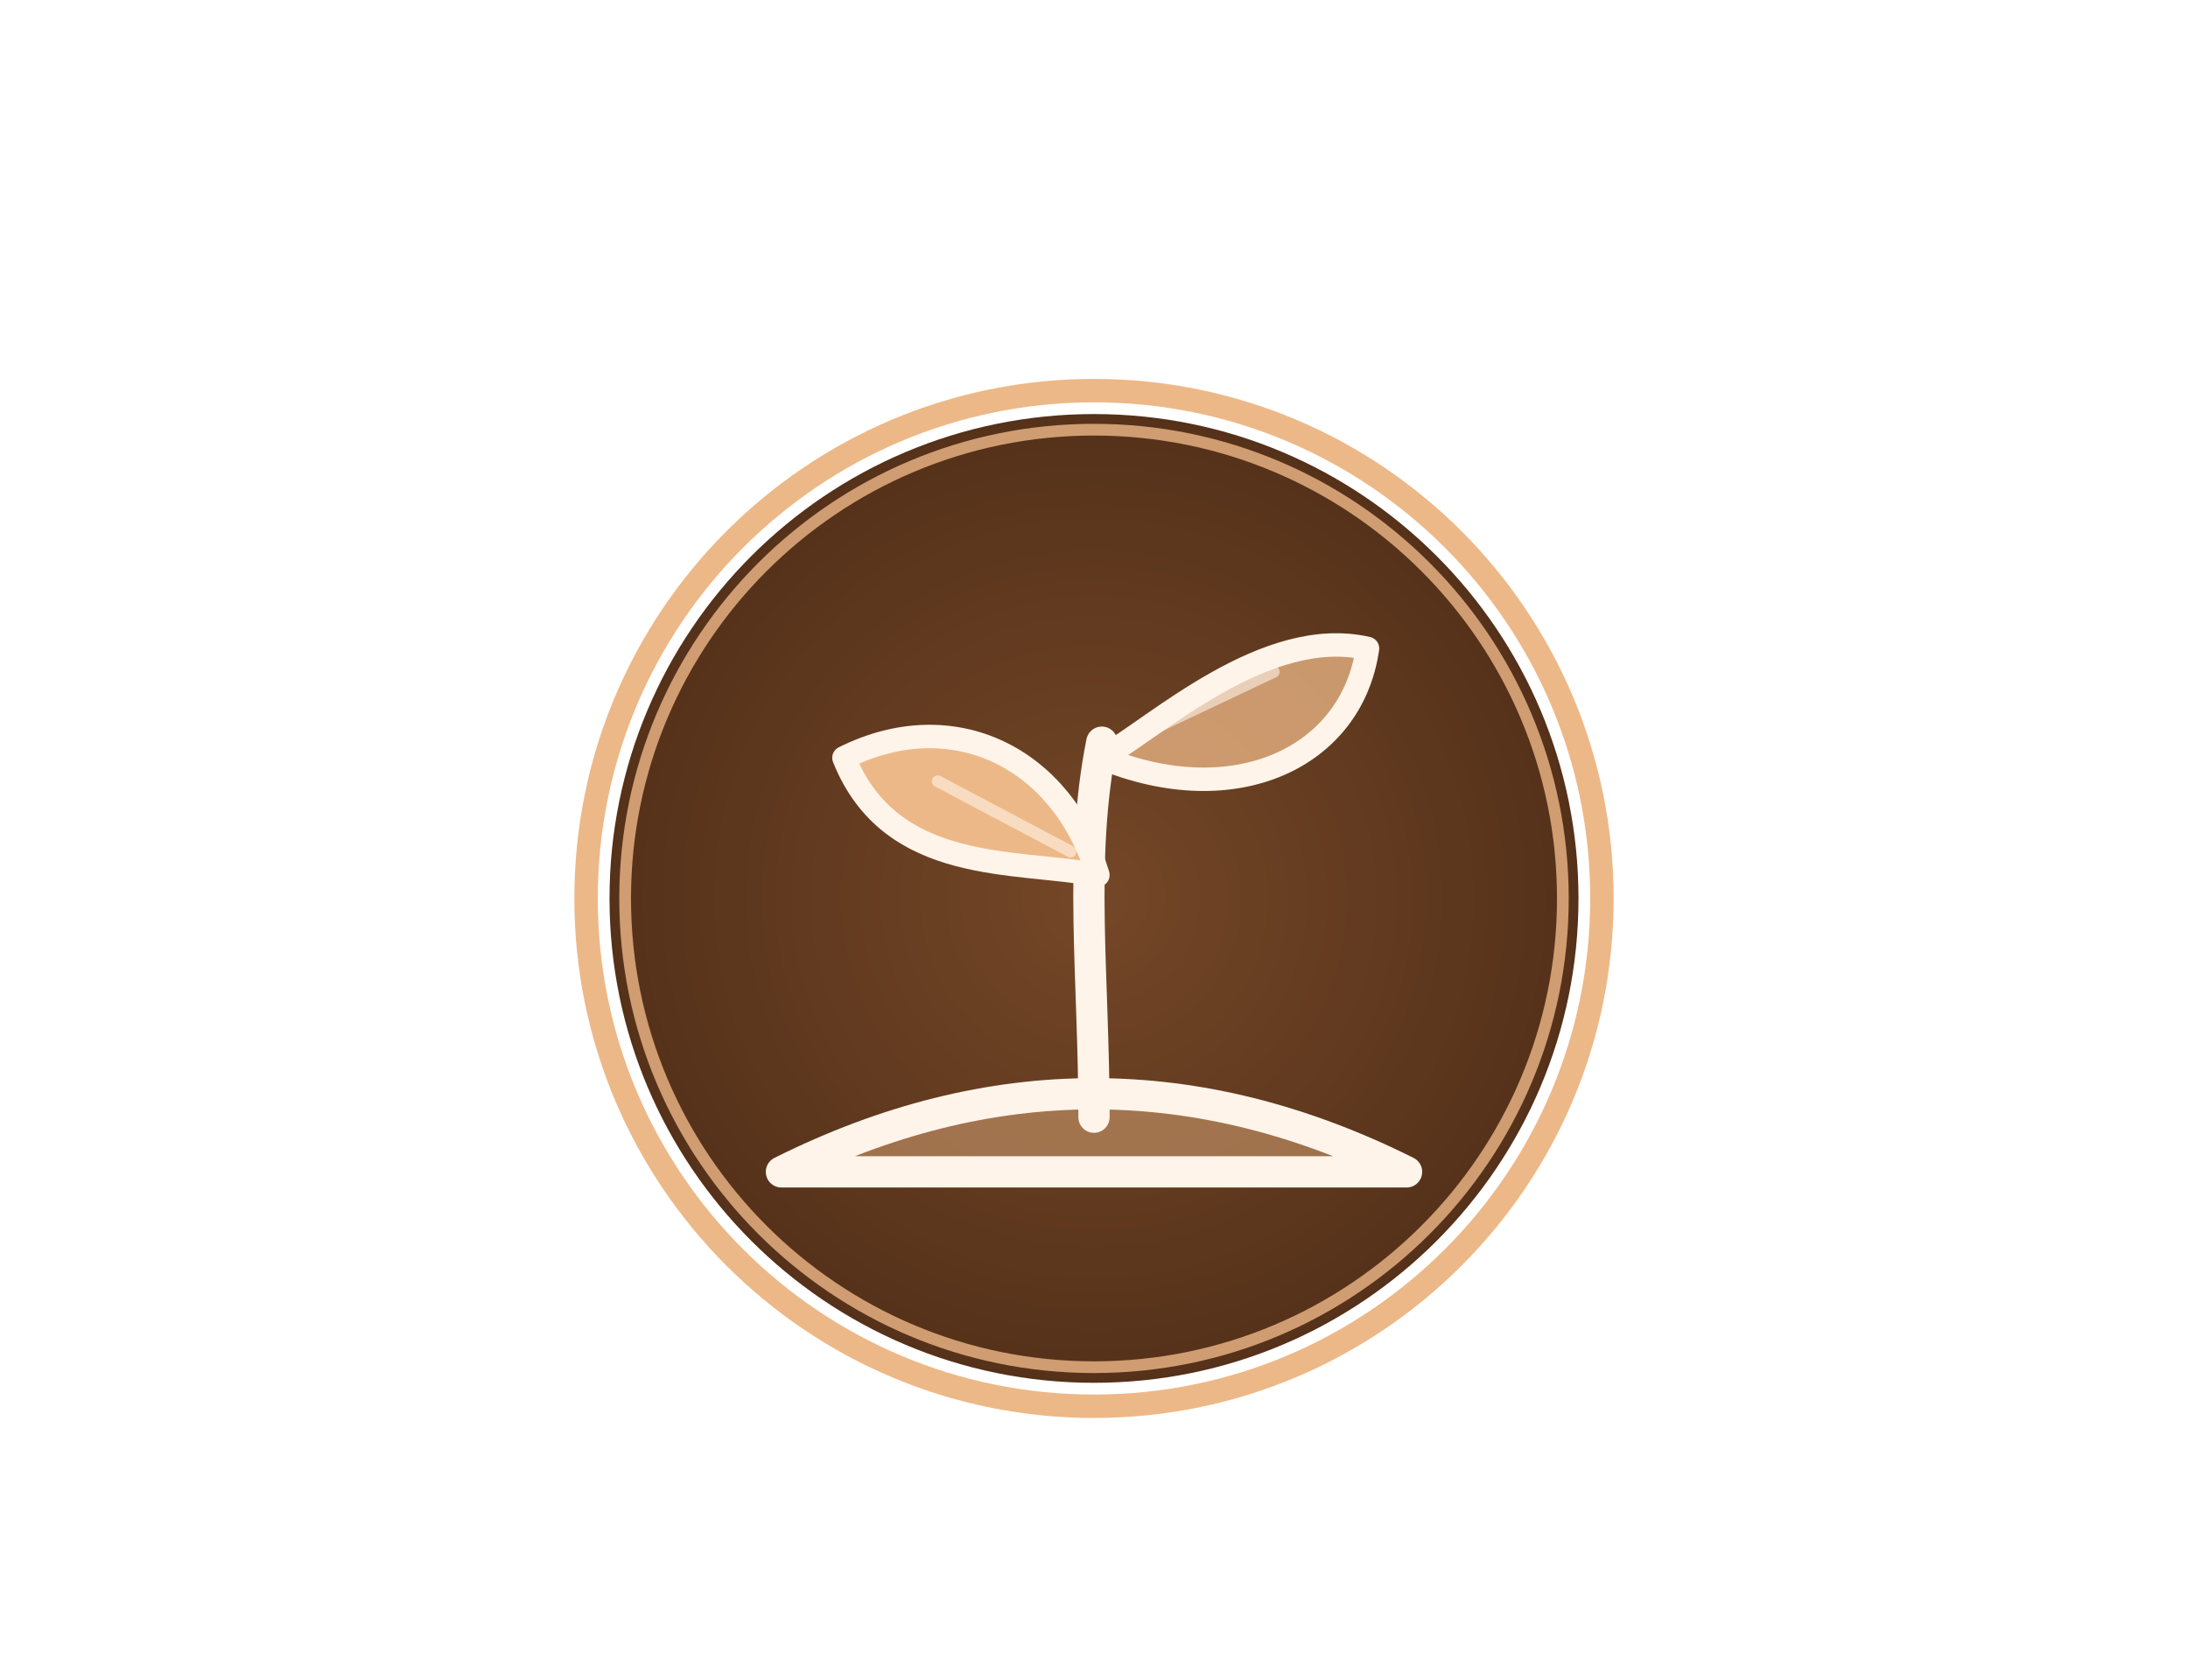
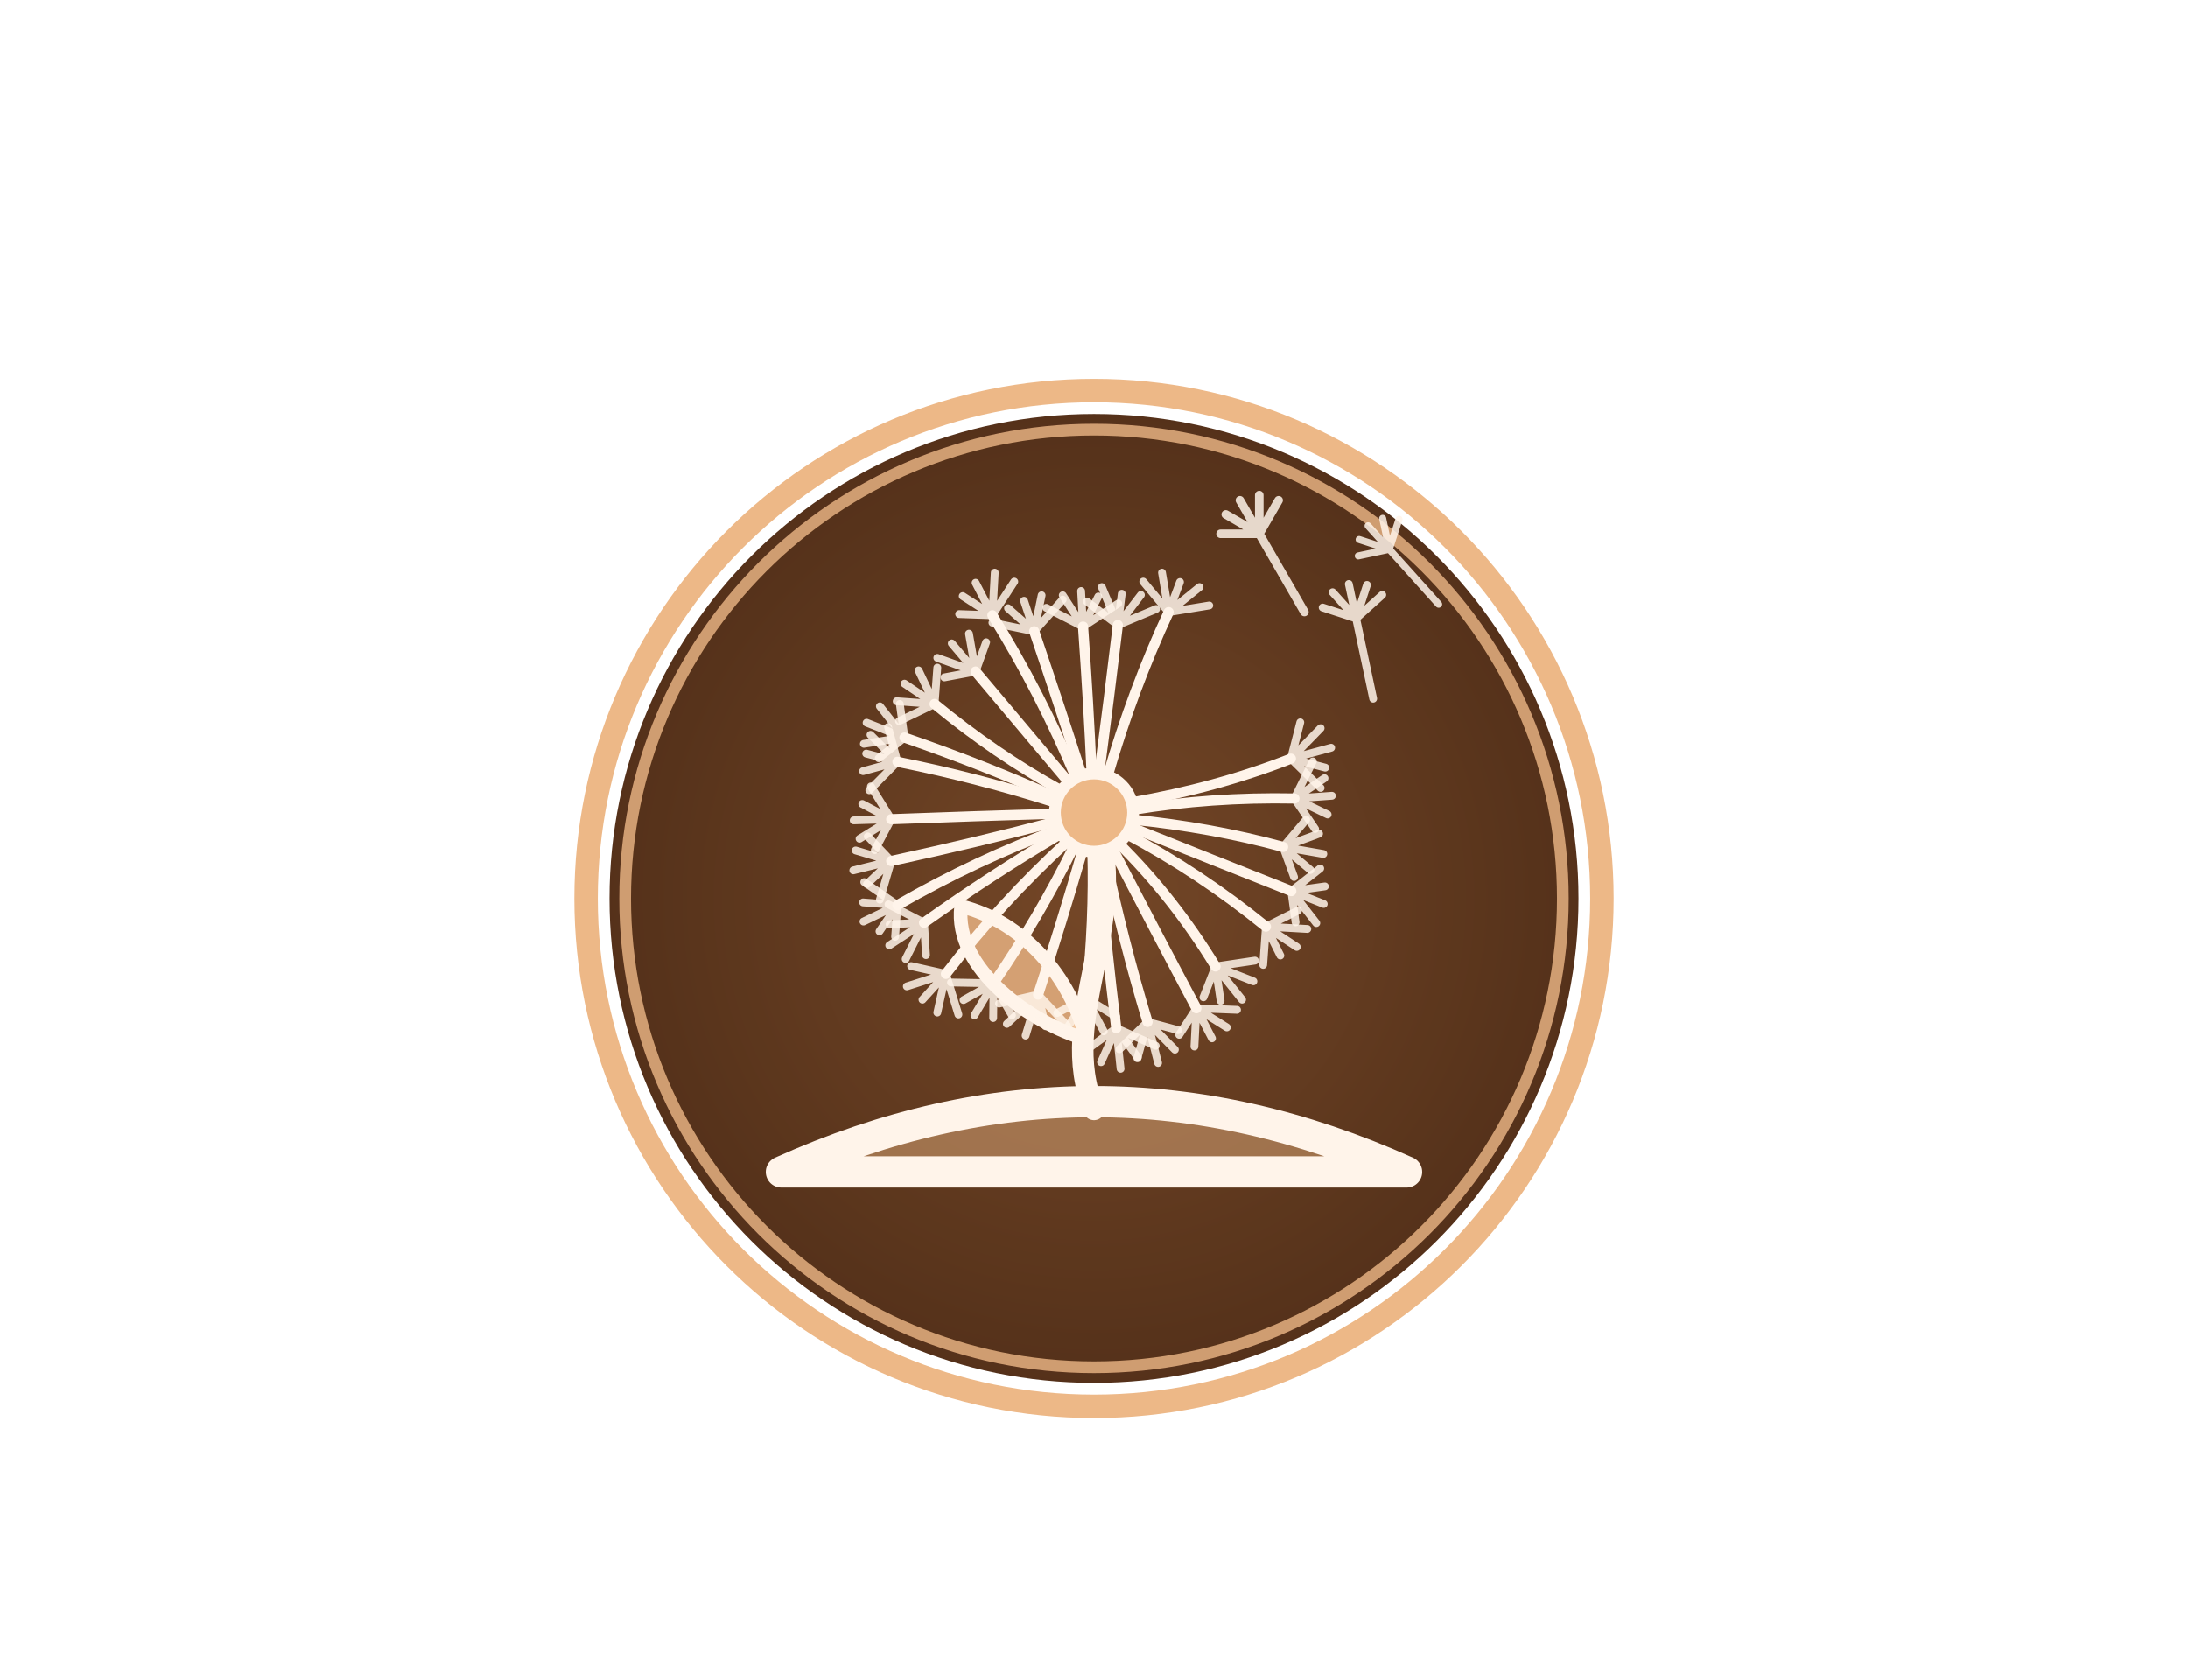
<svg xmlns="http://www.w3.org/2000/svg" viewBox="-280 -230 560 430" role="img" aria-label="Starter rank badge">
  <defs>
    <radialGradient id="kept-starter-b-g">
      <stop offset="0" stop-color="#9C6238" />
      <stop offset="1" stop-color="#55311A" />
    </radialGradient>
  </defs>
  <circle r="124" fill="url(#kept-starter-b-g)" />
  <circle cx="0" cy="0" r="120" fill="#55311A" fill-opacity=".55" stroke="#EDB887" stroke-opacity=".8" stroke-width="3" />
  <g transform="translate(0 0) scale(1.0)">
-     <path d="M-80 70 Q0 30 80 70 Z" fill="#EDB887" fill-opacity=".45" stroke="#FFF4EA" stroke-width="8" stroke-linejoin="round" />
-     <path d="M0 56 C0 20 -4 -10 2 -40" fill="none" stroke="#FFF4EA" stroke-width="8" stroke-linecap="round" />
-     <path d="M1 -6 C-20 -10 -52 -6 -64 -36 C-36 -50 -8 -36 1 -6 Z" fill="#EDB887" stroke="#FFF4EA" stroke-width="6" stroke-linejoin="round" />
-     <path d="M2 -36 C16 -44 44 -70 70 -64 C66 -36 36 -22 2 -36 Z" fill="#EDB887" fill-opacity=".75" stroke="#FFF4EA" stroke-width="6" stroke-linejoin="round" />
-     <path d="M-6 -12 L-40 -30 M8 -40 L46 -58" stroke="#FFF4EA" stroke-width="3" stroke-opacity=".6" stroke-linecap="round" />
+     <path d="M-80 70 Q0 34 80 70 Z" fill="#EDB887" fill-opacity=".45" stroke="#FFF4EA" stroke-width="8" stroke-linejoin="round" />
+     <path d="M0 54 C-10 30 10 6 0 -22" fill="none" stroke="#FFF4EA" stroke-width="5.5" stroke-linecap="round" />
+     <path d="M-2 36 C-16 32 -36 18 -34 2 C-18 6 -6 20 -2 36 Z" fill="#EDB887" fill-opacity=".8" stroke="#FFF4EA" stroke-width="3.5" stroke-linejoin="round" />
+     <path d="M10 -22.7 Q29.9 -26 51.3 -25.6" fill="none" stroke="#FFF4EA" stroke-width="2.6" stroke-linecap="round" />
+     <path d="M51.3 -25.6 L56 -35.1 M51.3 -25.6 L59 -30.8 M51.3 -25.6 L60.9 -26.3 M51.3 -25.6 L59.8 -21.5 M51.3 -25.6 L56.6 -17.8" fill="none" stroke="#FFF4EA" stroke-opacity=".85" stroke-width="2" stroke-linecap="round" />
+     <path d="M9.8 -20.2 Q30 -18.2 48.4 -13.2" fill="none" stroke="#FFF4EA" stroke-width="2.6" stroke-linecap="round" />
+     <path d="M48.4 -13.2 L54.3 -20.2 M48.4 -13.2 L57.6 -16.6 M48.4 -13.2 L58.7 -11.4 M48.4 -13.2 L55.4 -7.3 M48.4 -13.2 L51.2 -5.5" fill="none" stroke="#FFF4EA" stroke-opacity=".85" stroke-width="2" stroke-linecap="round" />
+     <path d="M9.3 -18.3 Q30.3 -9.9 50.5 -1.9" fill="none" stroke="#FFF4EA" stroke-width="2.6" stroke-linecap="round" />
+     <path d="M50.5 -1.9 L57.9 -7.7 M50.5 -1.9 L59.1 -3.1 M50.5 -1.9 L58.8 1.4 M50.5 -1.9 L56.9 6.3 M50.5 -1.9 L51.6 6.1" fill="none" stroke="#FFF4EA" stroke-opacity=".85" stroke-width="2" stroke-linecap="round" />
+     <path d="M8.3 -16.5 Q27 -6.6 44 7.2" fill="none" stroke="#FFF4EA" stroke-width="2.6" stroke-linecap="round" />
+     <path d="M44 7.2 L52.2 3.1 M44 7.2 L54.6 7.8 M44 7.2 L51.9 12.4 M44 7.2 L47.7 14.6 M44 7.2 L43.3 17" fill="none" stroke="#FFF4EA" stroke-opacity=".85" stroke-width="2" stroke-linecap="round" />
+     <path d="M6.2 -14.2 Q20.3 -0.3 31.1 17.4" fill="none" stroke="#FFF4EA" stroke-width="2.6" stroke-linecap="round" />
+     <path d="M31.1 17.4 L41.2 15.9 M31.1 17.4 L40.8 21.2 M31.1 17.4 L37.9 25.9 M31.1 17.4 L32.4 26.2 M31.1 17.4 L28 25.3" fill="none" stroke="#FFF4EA" stroke-opacity=".85" stroke-width="2" stroke-linecap="round" />
+     <path d="M4.6 -13.1 Q16.3 9.5 26.2 28.1" fill="none" stroke="#FFF4EA" stroke-width="2.6" stroke-linecap="round" />
+     <path d="M26.2 28.1 L36.6 28.5 M26.2 28.1 L34 33 M26.2 28.1 L30.2 35.8 M26.2 28.1 L25.7 37.9 M26.2 28.1 L21.8 34.9" fill="none" stroke="#FFF4EA" stroke-opacity=".85" stroke-width="2" stroke-linecap="round" />
+     <path d="M2.5 -12.3 Q7.5 11.1 13.7 31.6" fill="none" stroke="#FFF4EA" stroke-width="2.6" stroke-linecap="round" />
+     <path d="M13.7 31.6 L21.5 33.7 M13.7 31.6 L20.7 38.7 M13.7 31.6 L16.4 42.1 M13.7 31.6 L11.1 40.9 M13.7 31.6 L6.5 38.6" fill="none" stroke="#FFF4EA" stroke-opacity=".85" stroke-width="2" stroke-linecap="round" />
+     <path d="M1 -12.1 Q3.1 12.3 5.7 33.2" fill="none" stroke="#FFF4EA" stroke-width="2.6" stroke-linecap="round" />
+     <path d="M5.7 33.2 L15.8 37.7 M5.7 33.2 L11.2 40.7 M5.7 33.2 L6.8 43.6 M5.7 33.2 L1.8 41.9 M5.7 33.2 L-1.3 38.3" fill="none" stroke="#FFF4EA" stroke-opacity=".85" stroke-width="2" stroke-linecap="round" />
+     <path d="M-0.4 -12 Q0.1 5.2 -2 25.5" fill="none" stroke="#FFF4EA" stroke-width="2.6" stroke-linecap="round" />
+     <path d="M-2 25.5 L5.7 30.3 M-2 25.5 L2.5 34 M-2 25.5 L-2.4 34.6 M-2 25.5 L-7 33.4 M-2 25.5 L-9.4 29.3" fill="none" stroke="#FFF4EA" stroke-opacity=".85" stroke-width="2" stroke-linecap="round" />
+     <path d="M-2.9 -12.4 Q-8.3 6.3 -14.3 24.6" fill="none" stroke="#FFF4EA" stroke-width="2.6" stroke-linecap="round" />
+     <path d="M-14.3 24.6 L-6.9 32.5 M-14.3 24.6 L-12.4 32.7 M-14.3 24.6 L-17.5 35.1 M-14.3 24.6 L-22.3 32.1 M-14.3 24.6 L-24.3 26.9" fill="none" stroke="#FFF4EA" stroke-opacity=".85" stroke-width="2" stroke-linecap="round" />
+     <path d="M-5.1 -13.4 Q-14 4.7 -25.7 21.7" fill="none" stroke="#FFF4EA" stroke-width="2.6" stroke-linecap="round" />
+     <path d="M-25.7 21.7 L-21 29.9 M-25.7 21.7 L-25.8 30.6 M-25.7 21.7 L-30.6 29.9 M-25.7 21.7 L-33.4 26 M-25.7 21.7 L-36.6 21.5" fill="none" stroke="#FFF4EA" stroke-opacity=".85" stroke-width="2" stroke-linecap="round" />
+     <path d="M-6.8 -14.6 Q-23.8 1 -37.9 19.3" fill="none" stroke="#FFF4EA" stroke-width="2.6" stroke-linecap="round" />
+     <path d="M-37.9 19.3 L-34.7 29.7 M-37.9 19.3 L-40.1 29.2 M-37.9 19.3 L-43.9 25.9 M-37.9 19.3 L-47.9 22.5 M-37.9 19.3 L-46.8 17.3" fill="none" stroke="#FFF4EA" stroke-opacity=".85" stroke-width="2" stroke-linecap="round" />
+     <path d="M-8.4 -16.6 Q-25.9 -6.3 -43.5 6.2" fill="none" stroke="#FFF4EA" stroke-width="2.6" stroke-linecap="round" />
+     <path d="M-43.5 6.2 L-43 14.5 M-43.5 6.2 L-48.2 15.5 M-43.5 6.2 L-52.4 12 M-43.5 6.2 L-52.3 6.6 M-43.5 6.2 L-52.6 1.5" fill="none" stroke="#FFF4EA" stroke-opacity=".85" stroke-width="2" stroke-linecap="round" />
+     <path d="M-9 -17.7 Q-29.9 -10 -50.3 1.7" fill="none" stroke="#FFF4EA" stroke-width="2.6" stroke-linecap="round" />
+     <path d="M-50.3 1.7 L-50.9 9.8 M-50.3 1.7 L-54.9 8.4 M-50.3 1.7 L-59 5.9 M-50.3 1.7 L-59.1 1 M-50.3 1.7 L-58.8 -4.2" fill="none" stroke="#FFF4EA" stroke-opacity=".85" stroke-width="2" stroke-linecap="round" />
+     <path d="M-9.7 -19.7 Q-28.9 -14.6 -51.9 -9.6" fill="none" stroke="#FFF4EA" stroke-width="2.6" stroke-linecap="round" />
+     <path d="M-51.9 -9.6 L-54.8 0.3 M-51.9 -9.6 L-58.1 -3.7 M-51.9 -9.6 L-61.6 -7.2 M-51.9 -9.6 L-61 -12.3 M-51.9 -9.6 L-57.9 -15.9" fill="none" stroke="#FFF4EA" stroke-opacity=".85" stroke-width="2" stroke-linecap="round" />
+     <path d="M-10 -21.7 Q-30.5 -21.1 -51.9 -20.3" fill="none" stroke="#FFF4EA" stroke-width="2.6" stroke-linecap="round" />
+     <path d="M-51.9 -20.3 L-56.1 -12.4 M-51.9 -20.3 L-60 -15.3 M-51.9 -20.3 L-61.5 -20 M-51.9 -20.3 L-59.3 -24.2 M-51.9 -20.3 L-57.1 -28.7" fill="none" stroke="#FFF4EA" stroke-opacity=".85" stroke-width="2" stroke-linecap="round" />
+     <path d="M-9.7 -24.5 Q-29.8 -30.9 -50.3 -35" fill="none" stroke="#FFF4EA" stroke-width="2.6" stroke-linecap="round" />
+     <path d="M-50.3 -35 L-57.5 -27.7 M-50.3 -35 L-59.1 -32.6 M-50.3 -35 L-58.3 -37.1 M-50.3 -35 L-57.2 -41.9 M-50.3 -35 L-52.7 -43.9" fill="none" stroke="#FFF4EA" stroke-opacity=".85" stroke-width="2" stroke-linecap="round" />
+     <path d="M-9.3 -25.7 Q-27.2 -33.8 -48.5 -41.2" fill="none" stroke="#FFF4EA" stroke-width="2.6" stroke-linecap="round" />
+     <path d="M-48.5 -41.2 L-55.1 -35.9 M-48.5 -41.2 L-58.9 -39.6 M-48.5 -41.2 L-58.2 -45 M-48.5 -41.2 L-54.8 -49.2 M-48.5 -41.2 L-49.7 -49.8" fill="none" stroke="#FFF4EA" stroke-opacity=".85" stroke-width="2" stroke-linecap="round" />
+     <path d="M-8.3 -27.6 Q-25.3 -37 -40.8 -49.8" fill="none" stroke="#FFF4EA" stroke-width="2.6" stroke-linecap="round" />
+     <path d="M-40.8 -49.8 L-49.9 -45.4 M-40.8 -49.8 L-50.5 -50.5 M-40.8 -49.8 L-48.5 -55 M-40.8 -49.8 L-44.9 -58.4 M-40.8 -49.8 L-40.1 -59.1" fill="none" stroke="#FFF4EA" stroke-opacity=".85" stroke-width="2" stroke-linecap="round" />
+     <path d="M-6.4 -29.7 Q-17.3 -42.7 -30.3 -58.1" fill="none" stroke="#FFF4EA" stroke-width="2.6" stroke-linecap="round" />
+     <path d="M-30.3 -58.1 L-38.3 -56.6 M-30.3 -58.1 L-40.1 -61.6 M-30.3 -58.1 L-36.4 -65.3 M-30.3 -58.1 L-32 -67.8 M-30.3 -58.1 L-27.6 -65.6" fill="none" stroke="#FFF4EA" stroke-opacity=".85" stroke-width="2" stroke-linecap="round" />
+     <path d="M-4.6 -30.9 Q-13.7 -52.7 -26 -72.5" fill="none" stroke="#FFF4EA" stroke-width="2.6" stroke-linecap="round" />
+     <path d="M-26 -72.5 L-34.5 -72.8 M-26 -72.5 L-33.6 -77.4 M-26 -72.5 L-30.3 -80.8 M-26 -72.5 L-25.4 -83.4 M-26 -72.5 L-20.4 -81.1" fill="none" stroke="#FFF4EA" stroke-opacity=".85" stroke-width="2" stroke-linecap="round" />
+     <path d="M-3.1 -31.5 Q-8.9 -49.5 -15.3 -68.4" fill="none" stroke="#FFF4EA" stroke-width="2.6" stroke-linecap="round" />
+     <path d="M-15.3 -68.4 L-26 -70.6 M-15.3 -68.4 L-22 -74.3 M-15.3 -68.4 L-17.9 -76.2 M-15.3 -68.4 L-13.4 -77.6 M-15.3 -68.4 L-8 -76.5" fill="none" stroke="#FFF4EA" stroke-opacity=".85" stroke-width="2" stroke-linecap="round" />
+     <path d="M-0.6 -32 Q-1.4 -49.9 -2.8 -69.6" fill="none" stroke="#FFF4EA" stroke-width="2.6" stroke-linecap="round" />
+     <path d="M-2.8 -69.6 L-12.2 -74.4 M-2.8 -69.6 L-8 -77.6 M-2.8 -69.6 L-3.3 -78.7 M-2.8 -69.6 L1.1 -77.3 M-2.8 -69.6 L6.2 -75.5" fill="none" stroke="#FFF4EA" stroke-opacity=".85" stroke-width="2" stroke-linecap="round" />
+     <path d="M1.3 -31.9 Q3.9 -51.6 6.1 -70" fill="none" stroke="#FFF4EA" stroke-width="2.6" stroke-linecap="round" />
+     <path d="M6.1 -70 L-1.8 -76 M6.1 -70 L2 -79.7 M6.1 -70 L7.1 -78 M6.1 -70 L12 -77.7 M6.1 -70 L15.9 -74.1" fill="none" stroke="#FFF4EA" stroke-opacity=".85" stroke-width="2" stroke-linecap="round" />
+     <path d="M3.5 -31.4 Q9.9 -53.5 19.1 -73.3" fill="none" stroke="#FFF4EA" stroke-width="2.6" stroke-linecap="round" />
+     <path d="M19.1 -73.3 L12.6 -81.1 M19.1 -73.3 L17.4 -83.4 M19.1 -73.3 L22 -81 M19.1 -73.3 L27 -79.7 M19.1 -73.3 L29.5 -75" fill="none" stroke="#FFF4EA" stroke-opacity=".85" stroke-width="2" stroke-linecap="round" />
+     <path d="M9.6 -24.6 Q31.2 -28.3 50.4 -35.8" fill="none" stroke="#FFF4EA" stroke-width="2.6" stroke-linecap="round" />
+     <path d="M50.4 -35.8 L52.8 -45.1 M50.4 -35.8 L58 -43.6 M50.4 -35.8 L60.7 -38.6 M50.4 -35.8 L59.2 -33.5 M50.4 -35.8 L58 -28.3" fill="none" stroke="#FFF4EA" stroke-opacity=".85" stroke-width="2" stroke-linecap="round" />
+     <path d="M0 7 L0 -14 M0 -14 L-7.8 -18.5 M0 -14 L-4.5 -21.8 M0 -14 L0 -23 M0 -14 L4.5 -21.8 M0 -14 L7.8 -18.5" transform="translate(50 -80) rotate(-30) scale(1.1)" fill="none" stroke="#FFF4EA" stroke-opacity=".85" stroke-width="2" stroke-linecap="round" />
+     <path d="M0 7 L0 -14 M0 -14 L-7.8 -18.5 M0 -14 L-4.5 -21.8 M0 -14 L0 -23 M0 -14 L4.5 -21.8 M0 -14 L7.8 -18.5" transform="translate(70 -58) rotate(-12) scale(1)" fill="none" stroke="#FFF4EA" stroke-opacity=".85" stroke-width="2" stroke-linecap="round" />
+     <path d="M0 7 L0 -14 M0 -14 L-7.8 -18.5 M0 -14 L-4.5 -21.8 M0 -14 L0 -23 M0 -14 L4.5 -21.8 M0 -14 L7.8 -18.5" transform="translate(84 -80) rotate(-42) scale(0.9)" fill="none" stroke="#FFF4EA" stroke-opacity=".85" stroke-width="2" stroke-linecap="round" />
+     <circle cx="0" cy="-22" r="10" fill="#EDB887" stroke="#FFF4EA" stroke-width="3" />
  </g>
  <circle cx="0" cy="0" r="130" fill="none" stroke="#EDB887" stroke-width="6" />
</svg>
